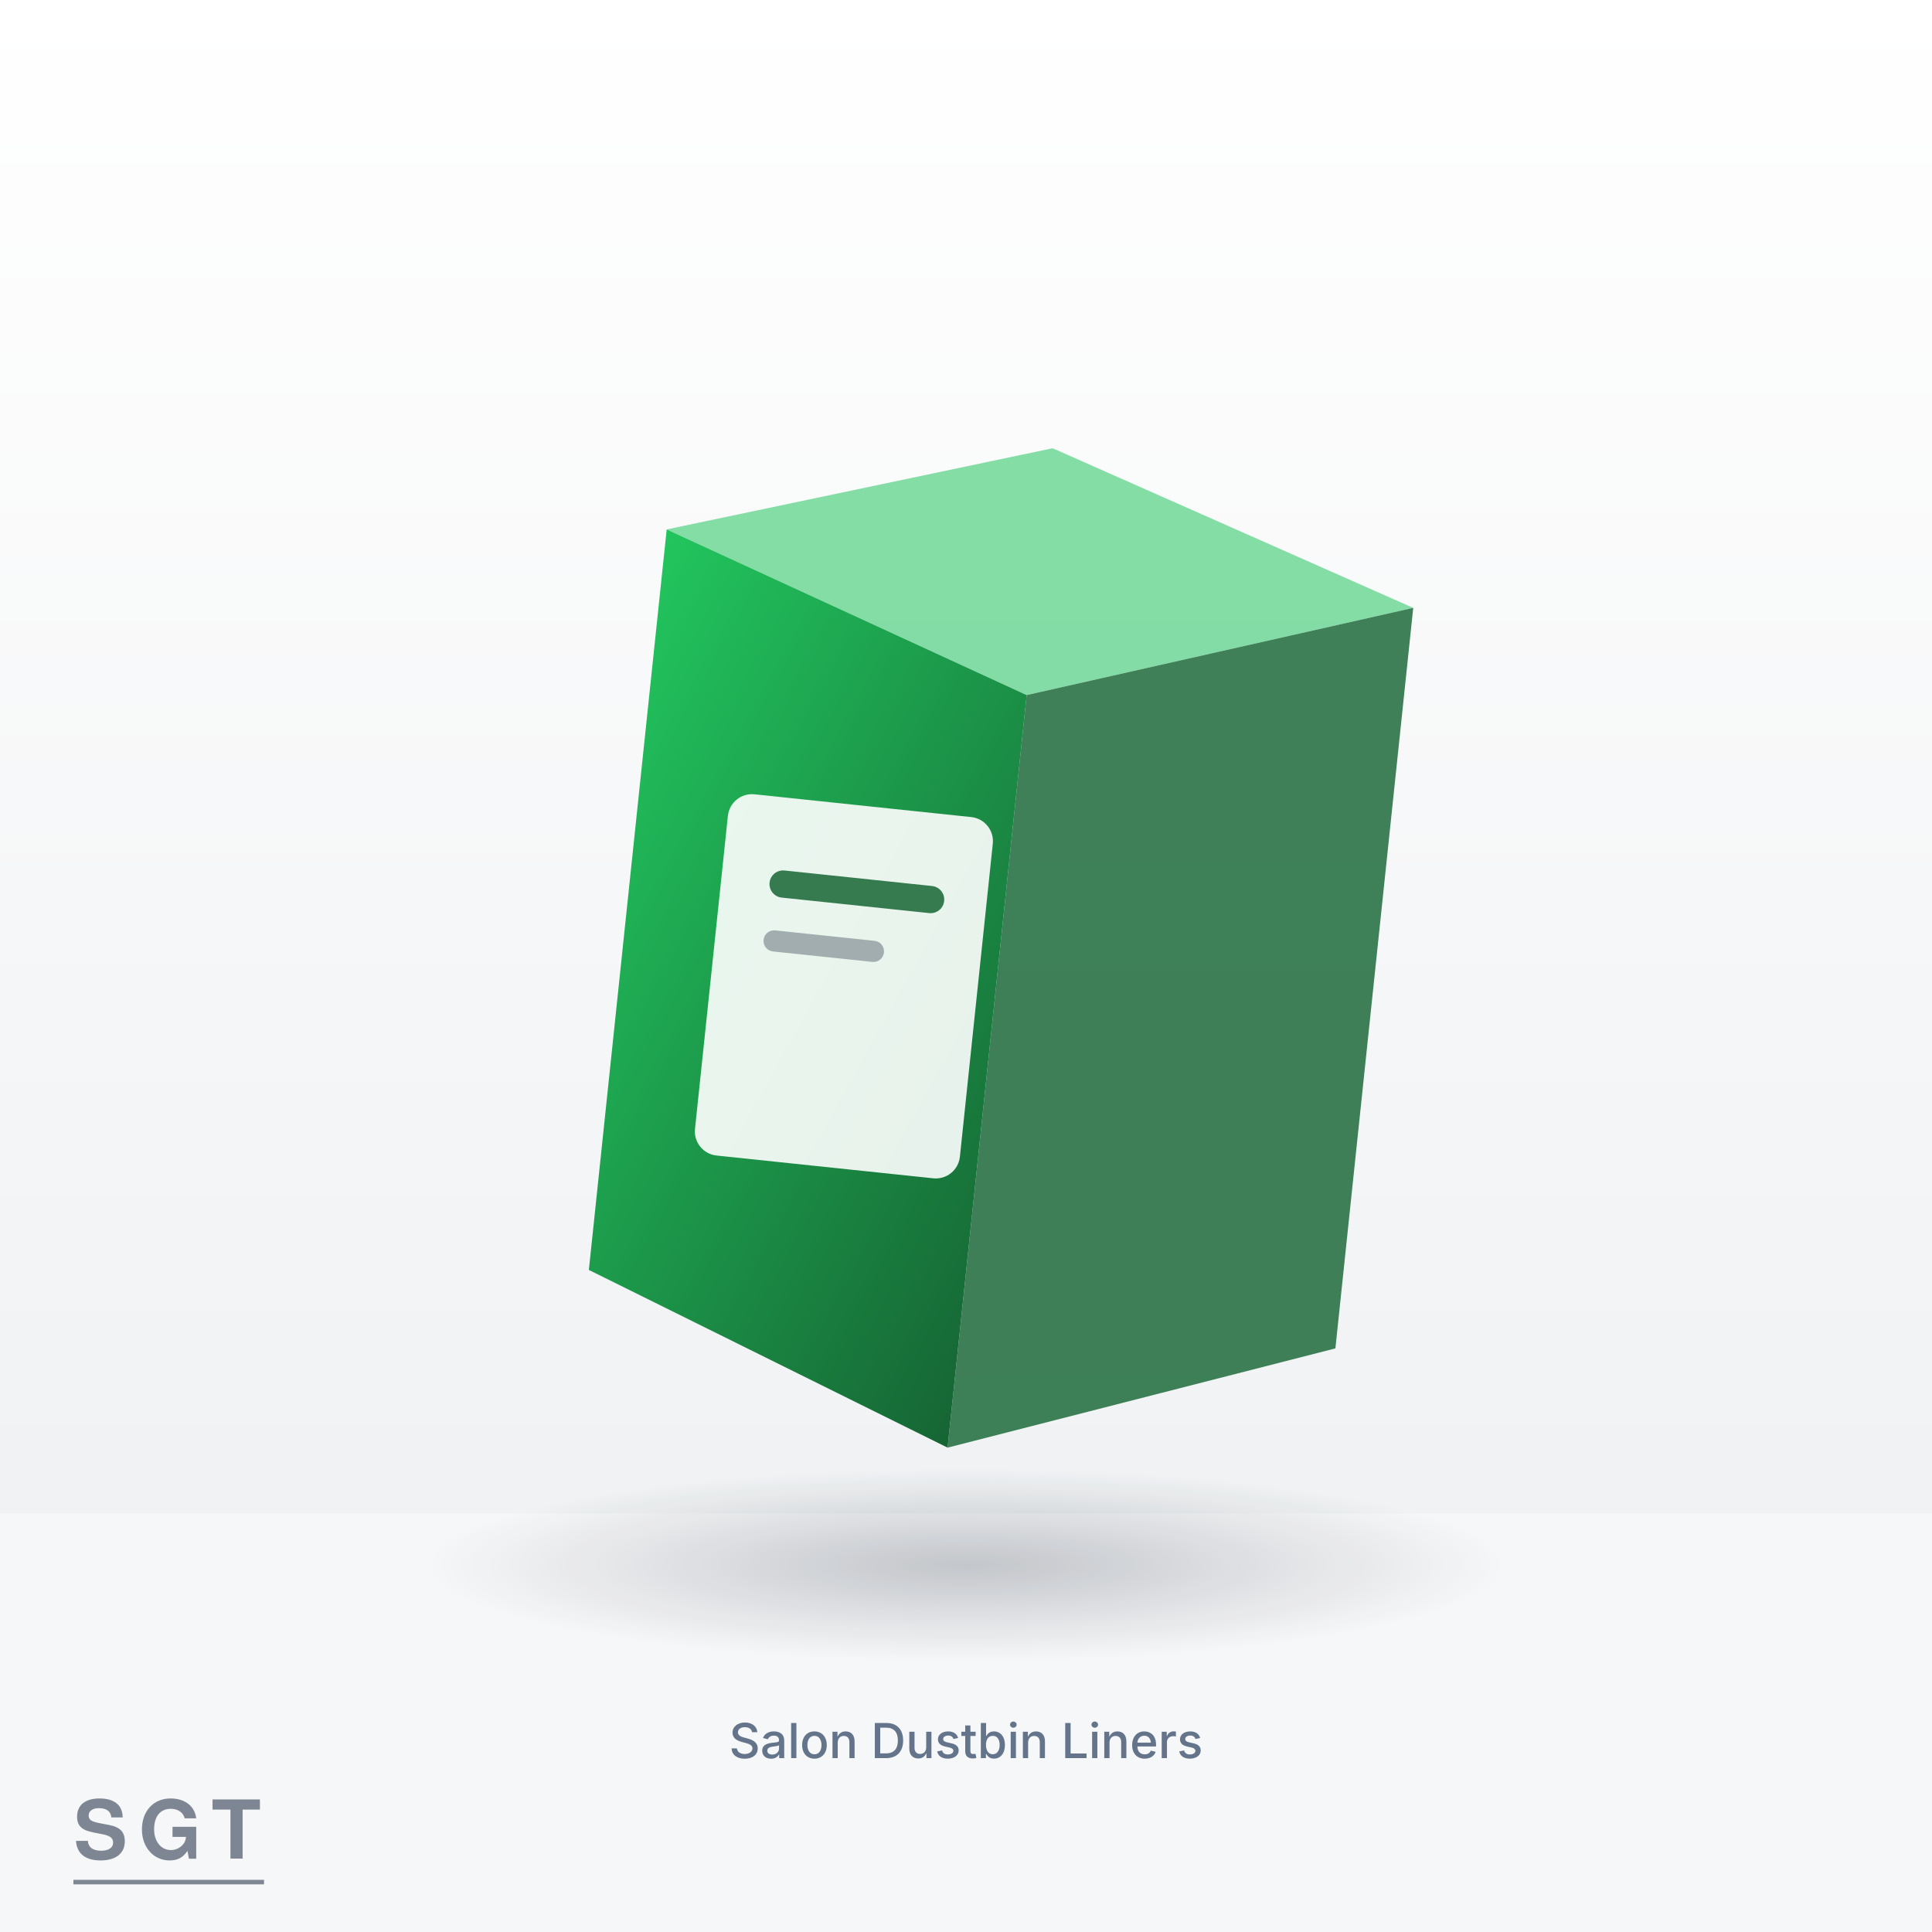
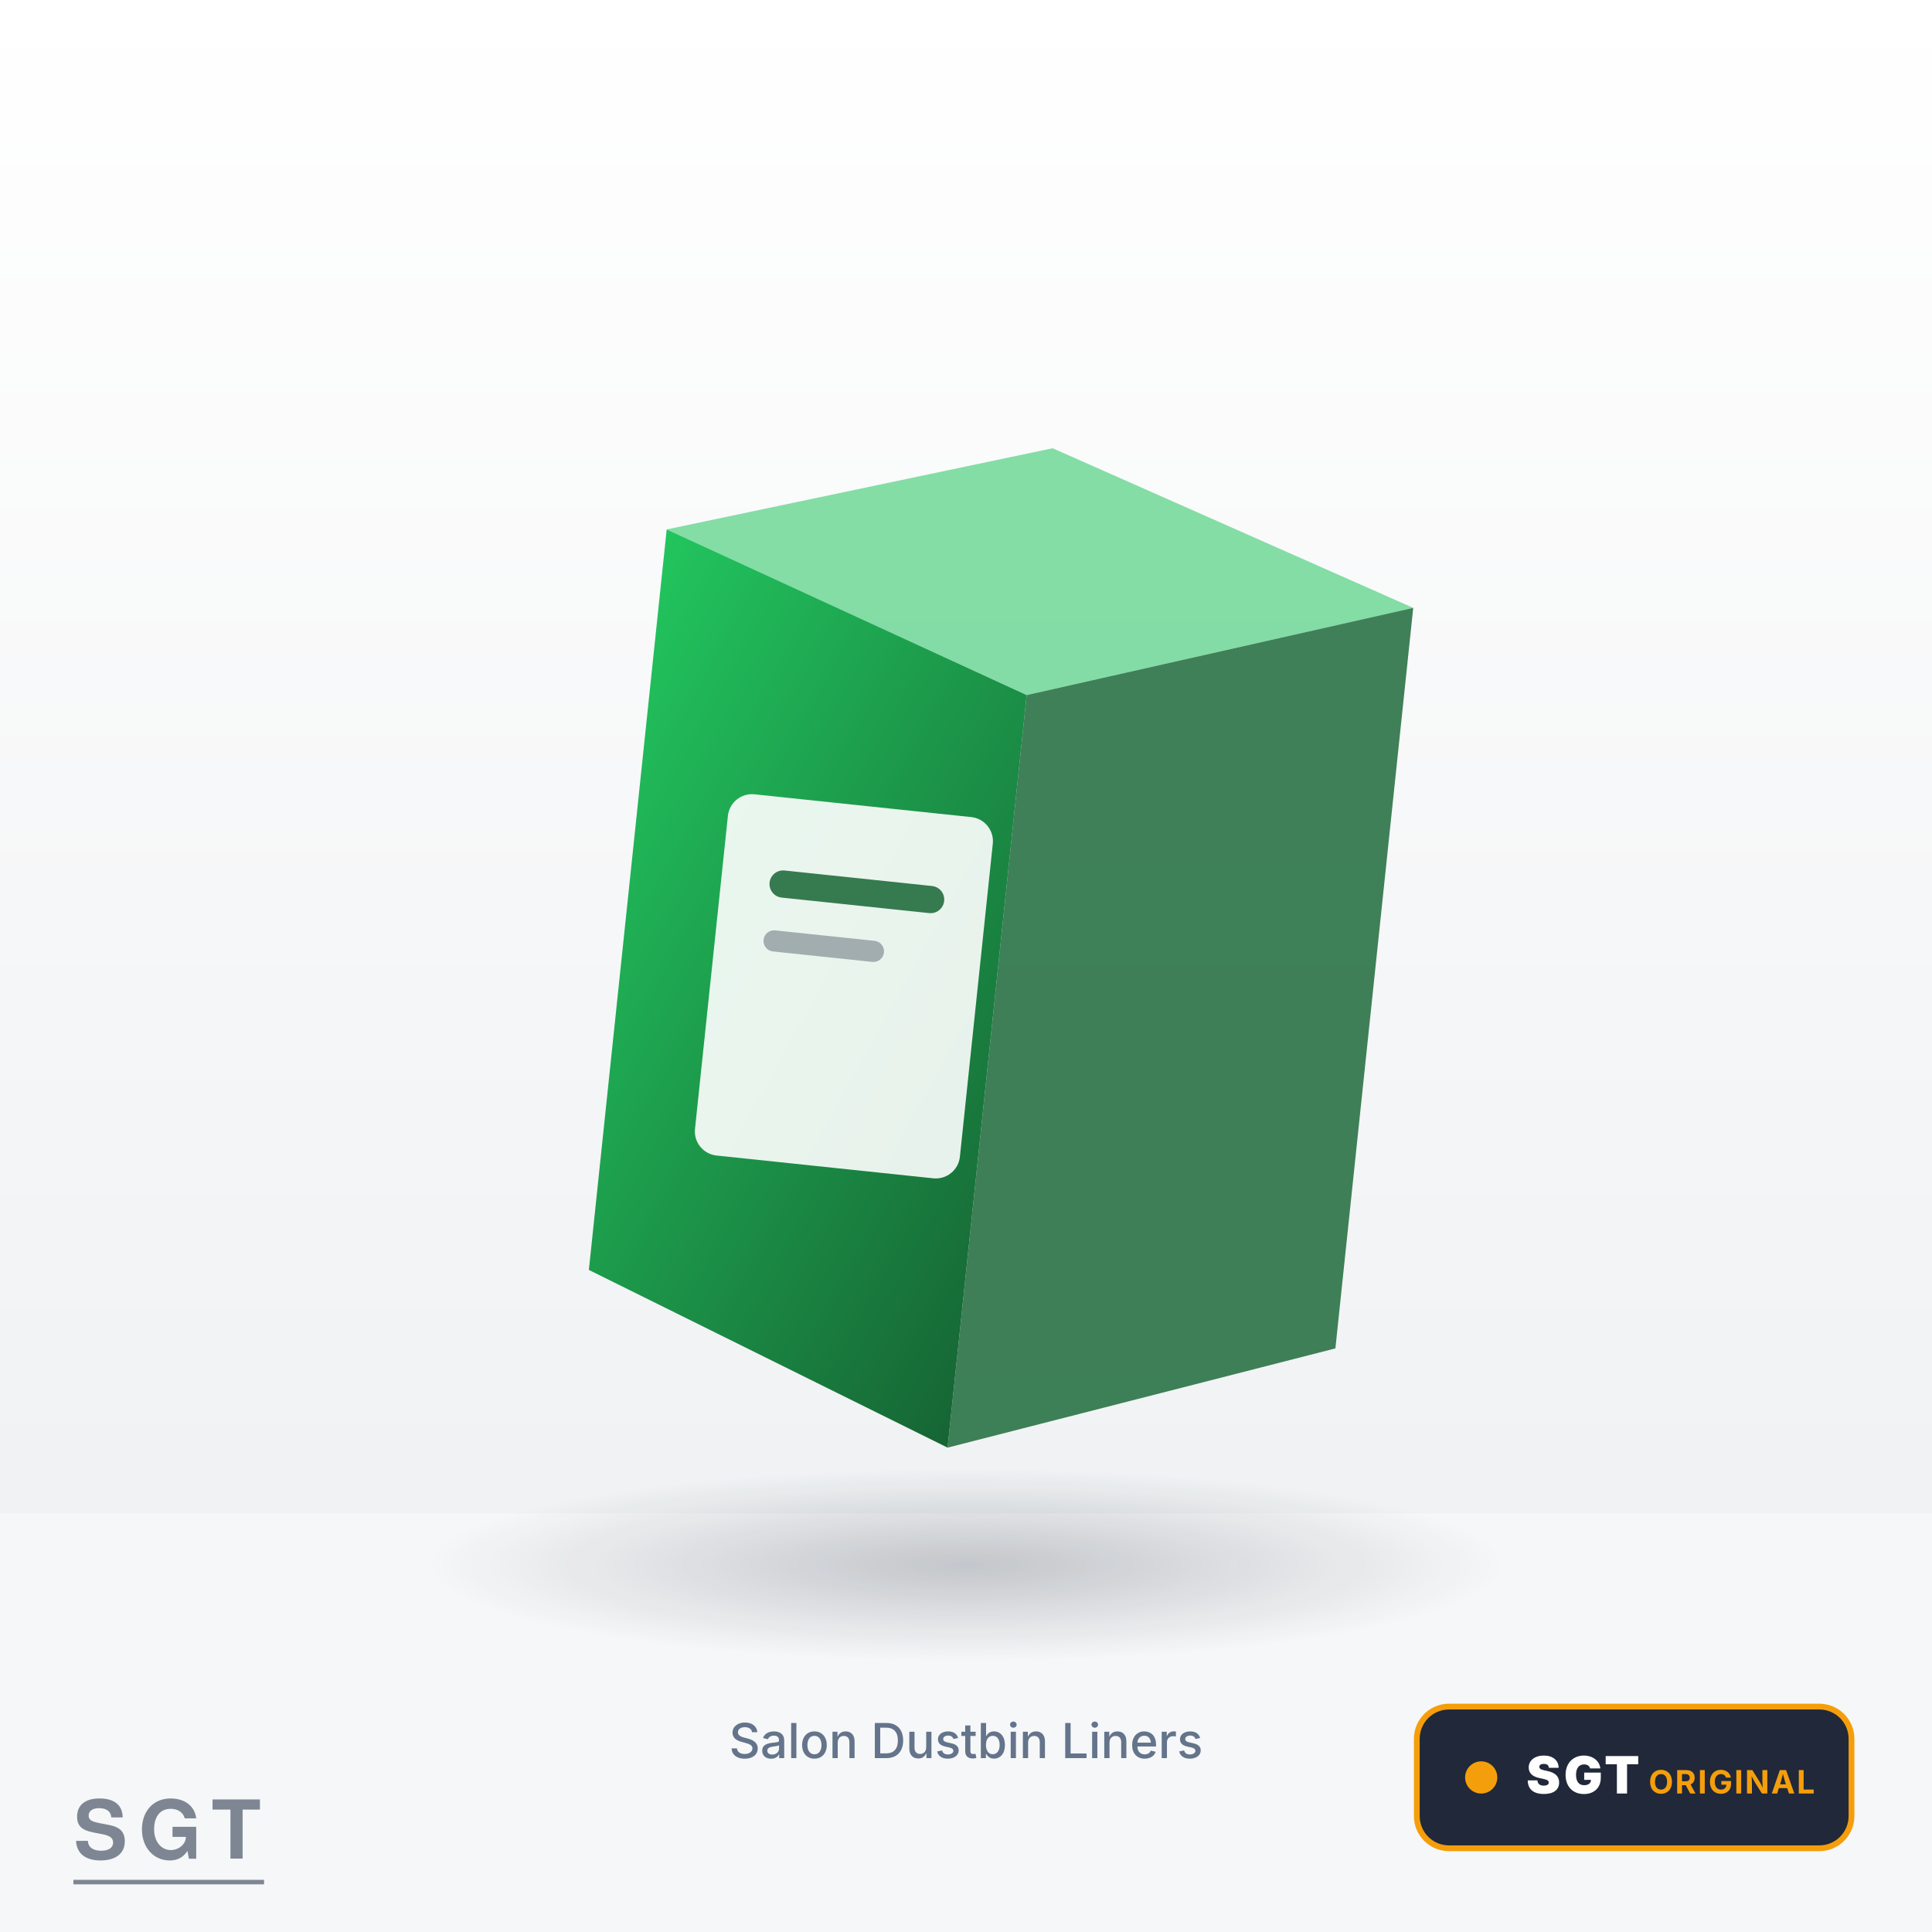
<svg xmlns="http://www.w3.org/2000/svg" viewBox="0 0 600 600" width="600" height="600" role="img" aria-label="Salon Dustbin Liners — Cleaning &amp; Hygiene">
  <defs>
    <linearGradient id="bg" x1="0" y1="0" x2="0" y2="1">
      <stop offset="0%" stop-color="#ffffff" />
      <stop offset="100%" stop-color="#eceef0" />
    </linearGradient>
    <linearGradient id="body" x1="0" y1="0" x2="1" y2="1">
      <stop offset="0%" stop-color="#22c55e" />
      <stop offset="100%" stop-color="#166534" />
    </linearGradient>
    <linearGradient id="stroke" x1="0" y1="0" x2="1" y2="1">
      <stop offset="0%" stop-color="#22c55e" />
      <stop offset="100%" stop-color="#166534" />
    </linearGradient>
    <radialGradient id="shadow" cx="50%" cy="50%">
      <stop offset="0%" stop-color="#0f172a" stop-opacity="0.22" />
      <stop offset="100%" stop-color="#0f172a" stop-opacity="0" />
    </radialGradient>
  </defs>
  <rect width="600" height="600" fill="url(#bg)" />
  <rect y="470" width="600" height="130" fill="#f6f7f8" />
  <ellipse cx="300" cy="486" rx="168" ry="30" fill="url(#shadow)" />
  <g transform="translate(310 300) rotate(6) scale(0.94) translate(-300 -300)">
    <path d="M176 168l124-40 124 40-124 42z" fill="#22c55e" opacity="0.55" />
    <path d="M176 168l124 42v250l-124-46z" fill="url(#body)" />
    <path d="M424 168l-124 42v250l124-46z" fill="#166534" opacity="0.82" />
    <rect x="206" y="252" width="88" height="120" rx="8" fill="#ffffff" opacity="0.9" />
    <rect x="222" y="276" width="58" height="9" rx="4.5" fill="#166534" opacity="0.85" />
    <rect x="222" y="296" width="40" height="7" rx="3.5" fill="#1e293b" opacity="0.35" />
  </g>
  <text x="300" y="546" font-family="ui-sans-serif,system-ui,-apple-system,sans-serif" font-size="15" font-weight="500" fill="#64748b" text-anchor="middle">Salon Dustbin Liners</text>
  <g id="sgt-mark" opacity="0.62">
    <text x="22.8" y="577.2" fill="#334155" font-family="Helvetica Neue, Helvetica, Arial, sans-serif" font-size="25.2" font-weight="600" letter-spacing="3.53">SGT</text>
    <rect x="22.8" y="583.8" width="59.2" height="1.4" fill="#334155" />
  </g>
+   <g id="sgt-brand-tag" transform="translate(440, 530)">
+     <rect x="0" y="0" width="135" height="44" rx="10" fill="#0f172a" fill-opacity="0.92" stroke="#f59e0b" stroke-width="1.8" />
+     <circle cx="20" cy="22" r="5" fill="#f59e0b" />
+     <text x="34" y="27" font-family="system-ui, -apple-system, sans-serif" font-weight="900" font-size="16" fill="#ffffff" letter-spacing="1">SGT</text>
+     <text x="72" y="27" font-family="system-ui, -apple-system, sans-serif" font-weight="700" font-size="10" fill="#f59e0b" letter-spacing="0.5">ORIGINAL</text>
+   </g>
</svg>
